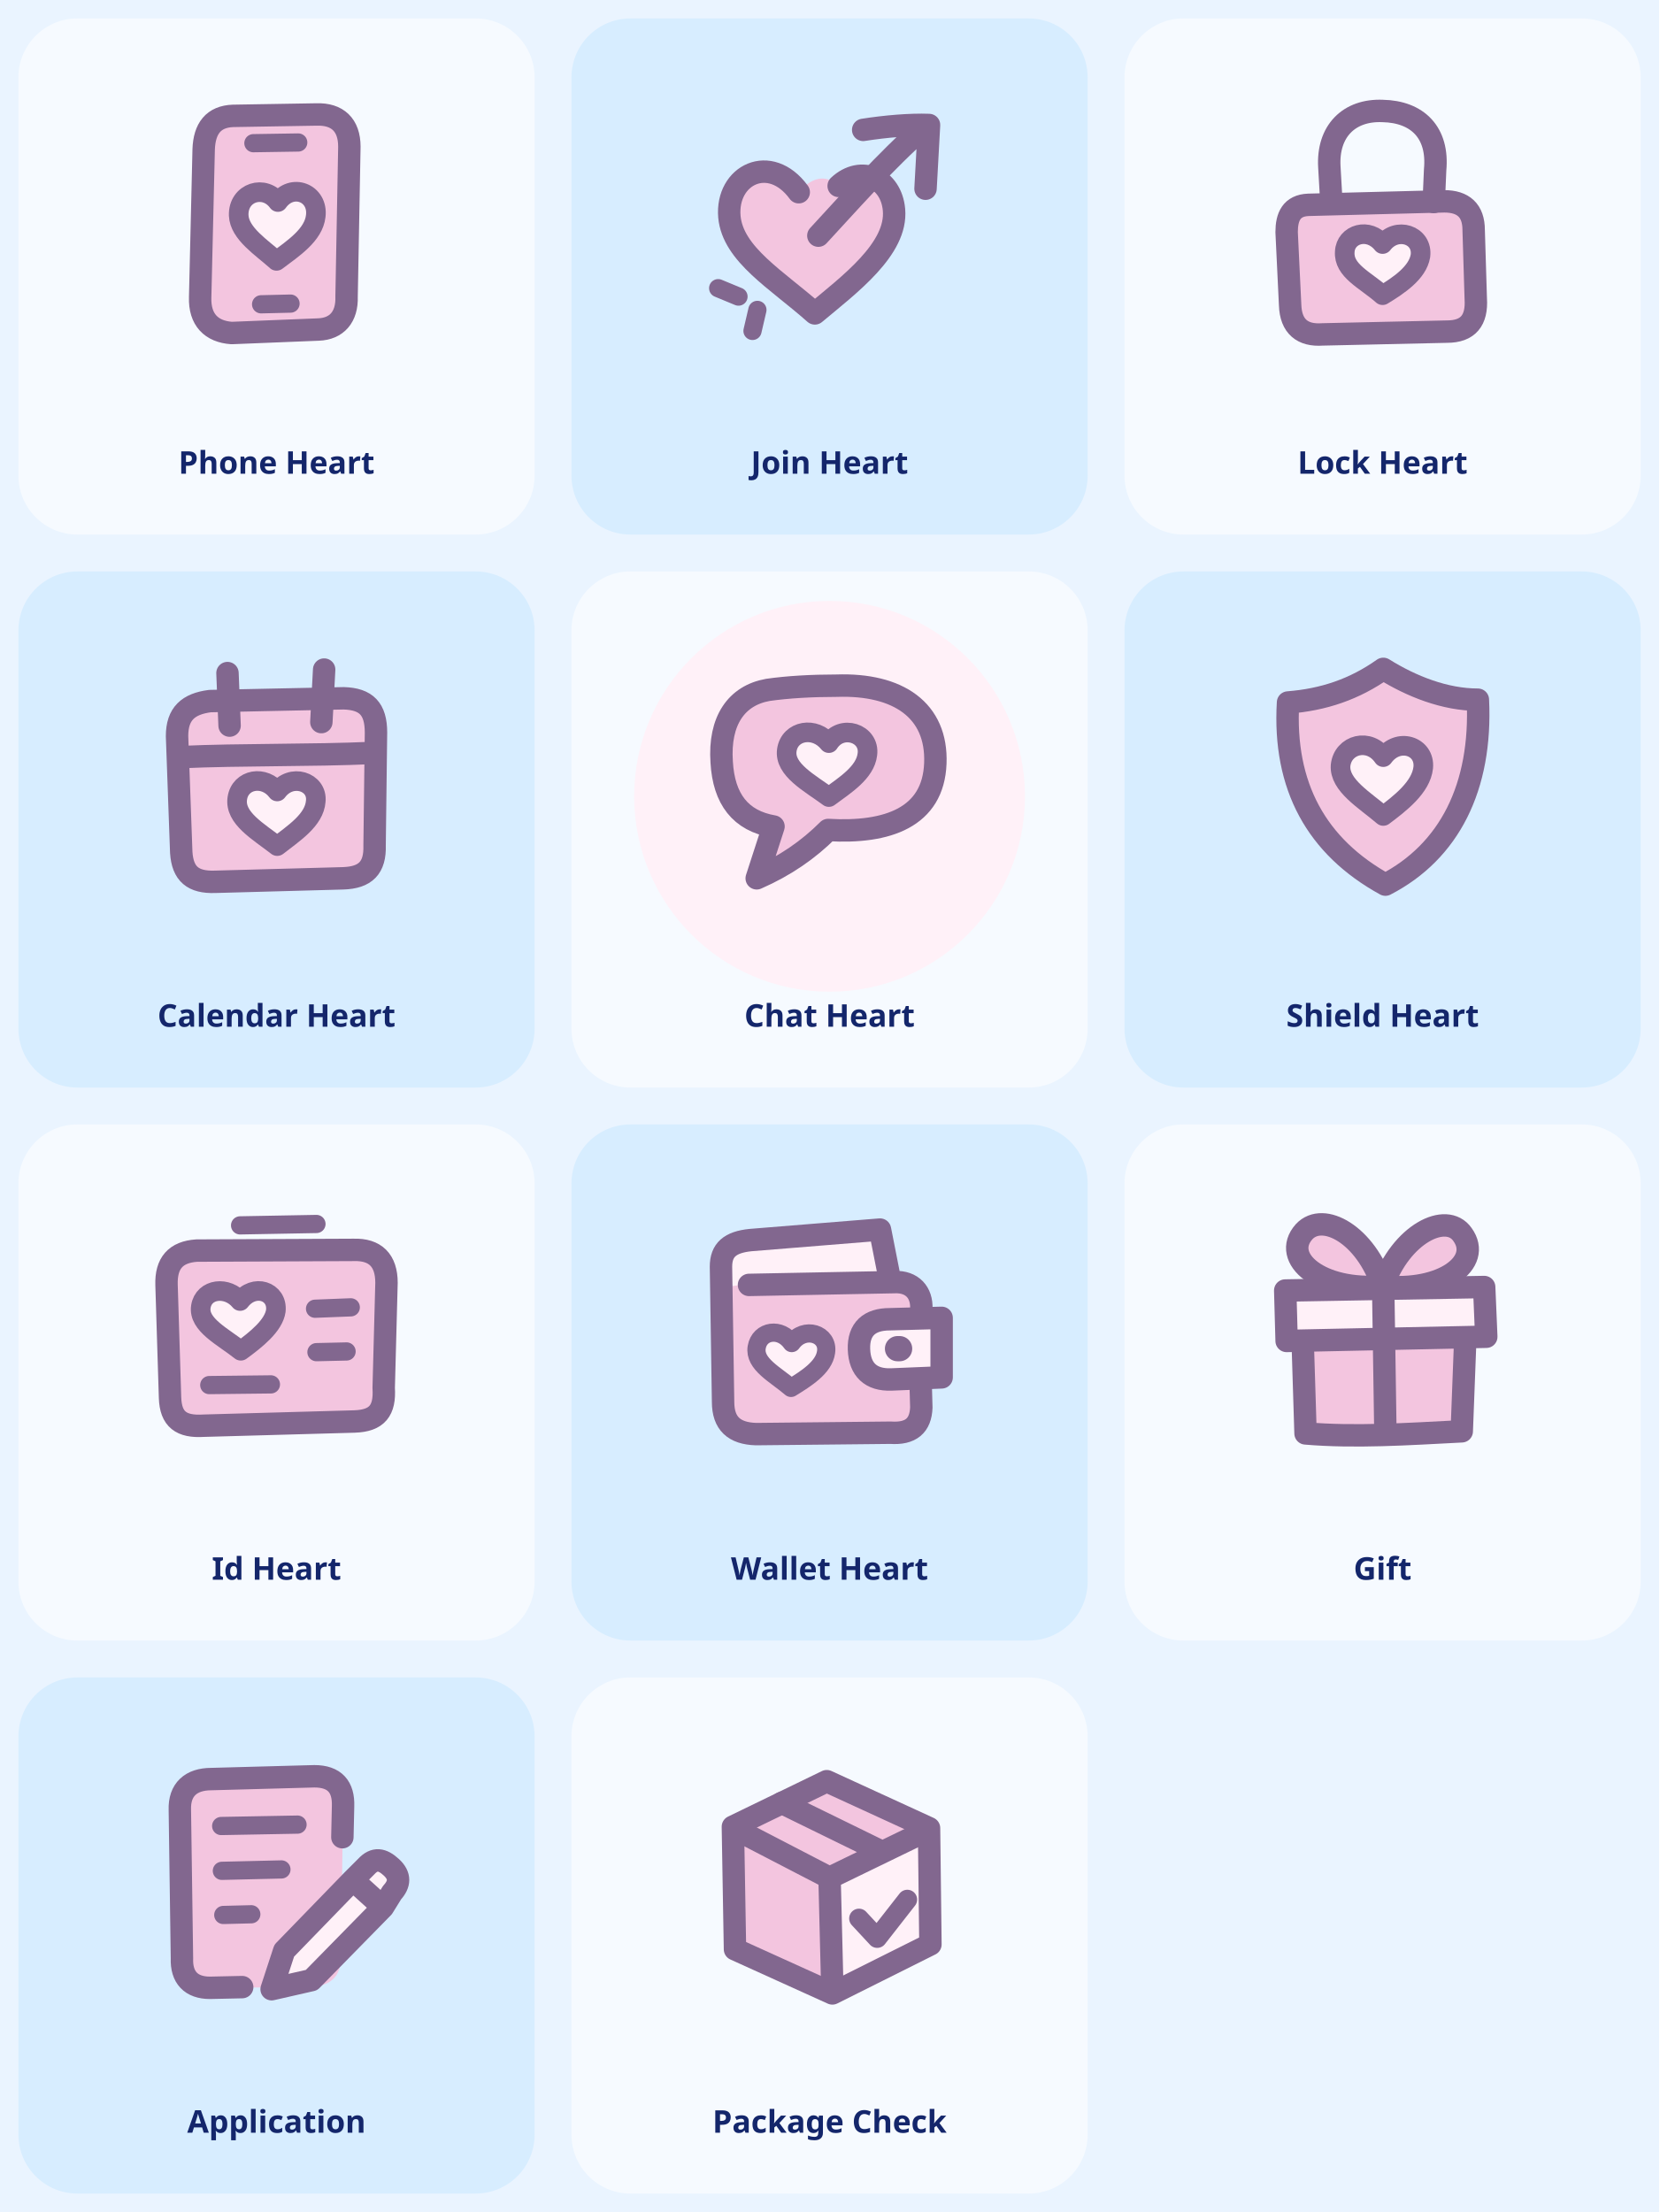
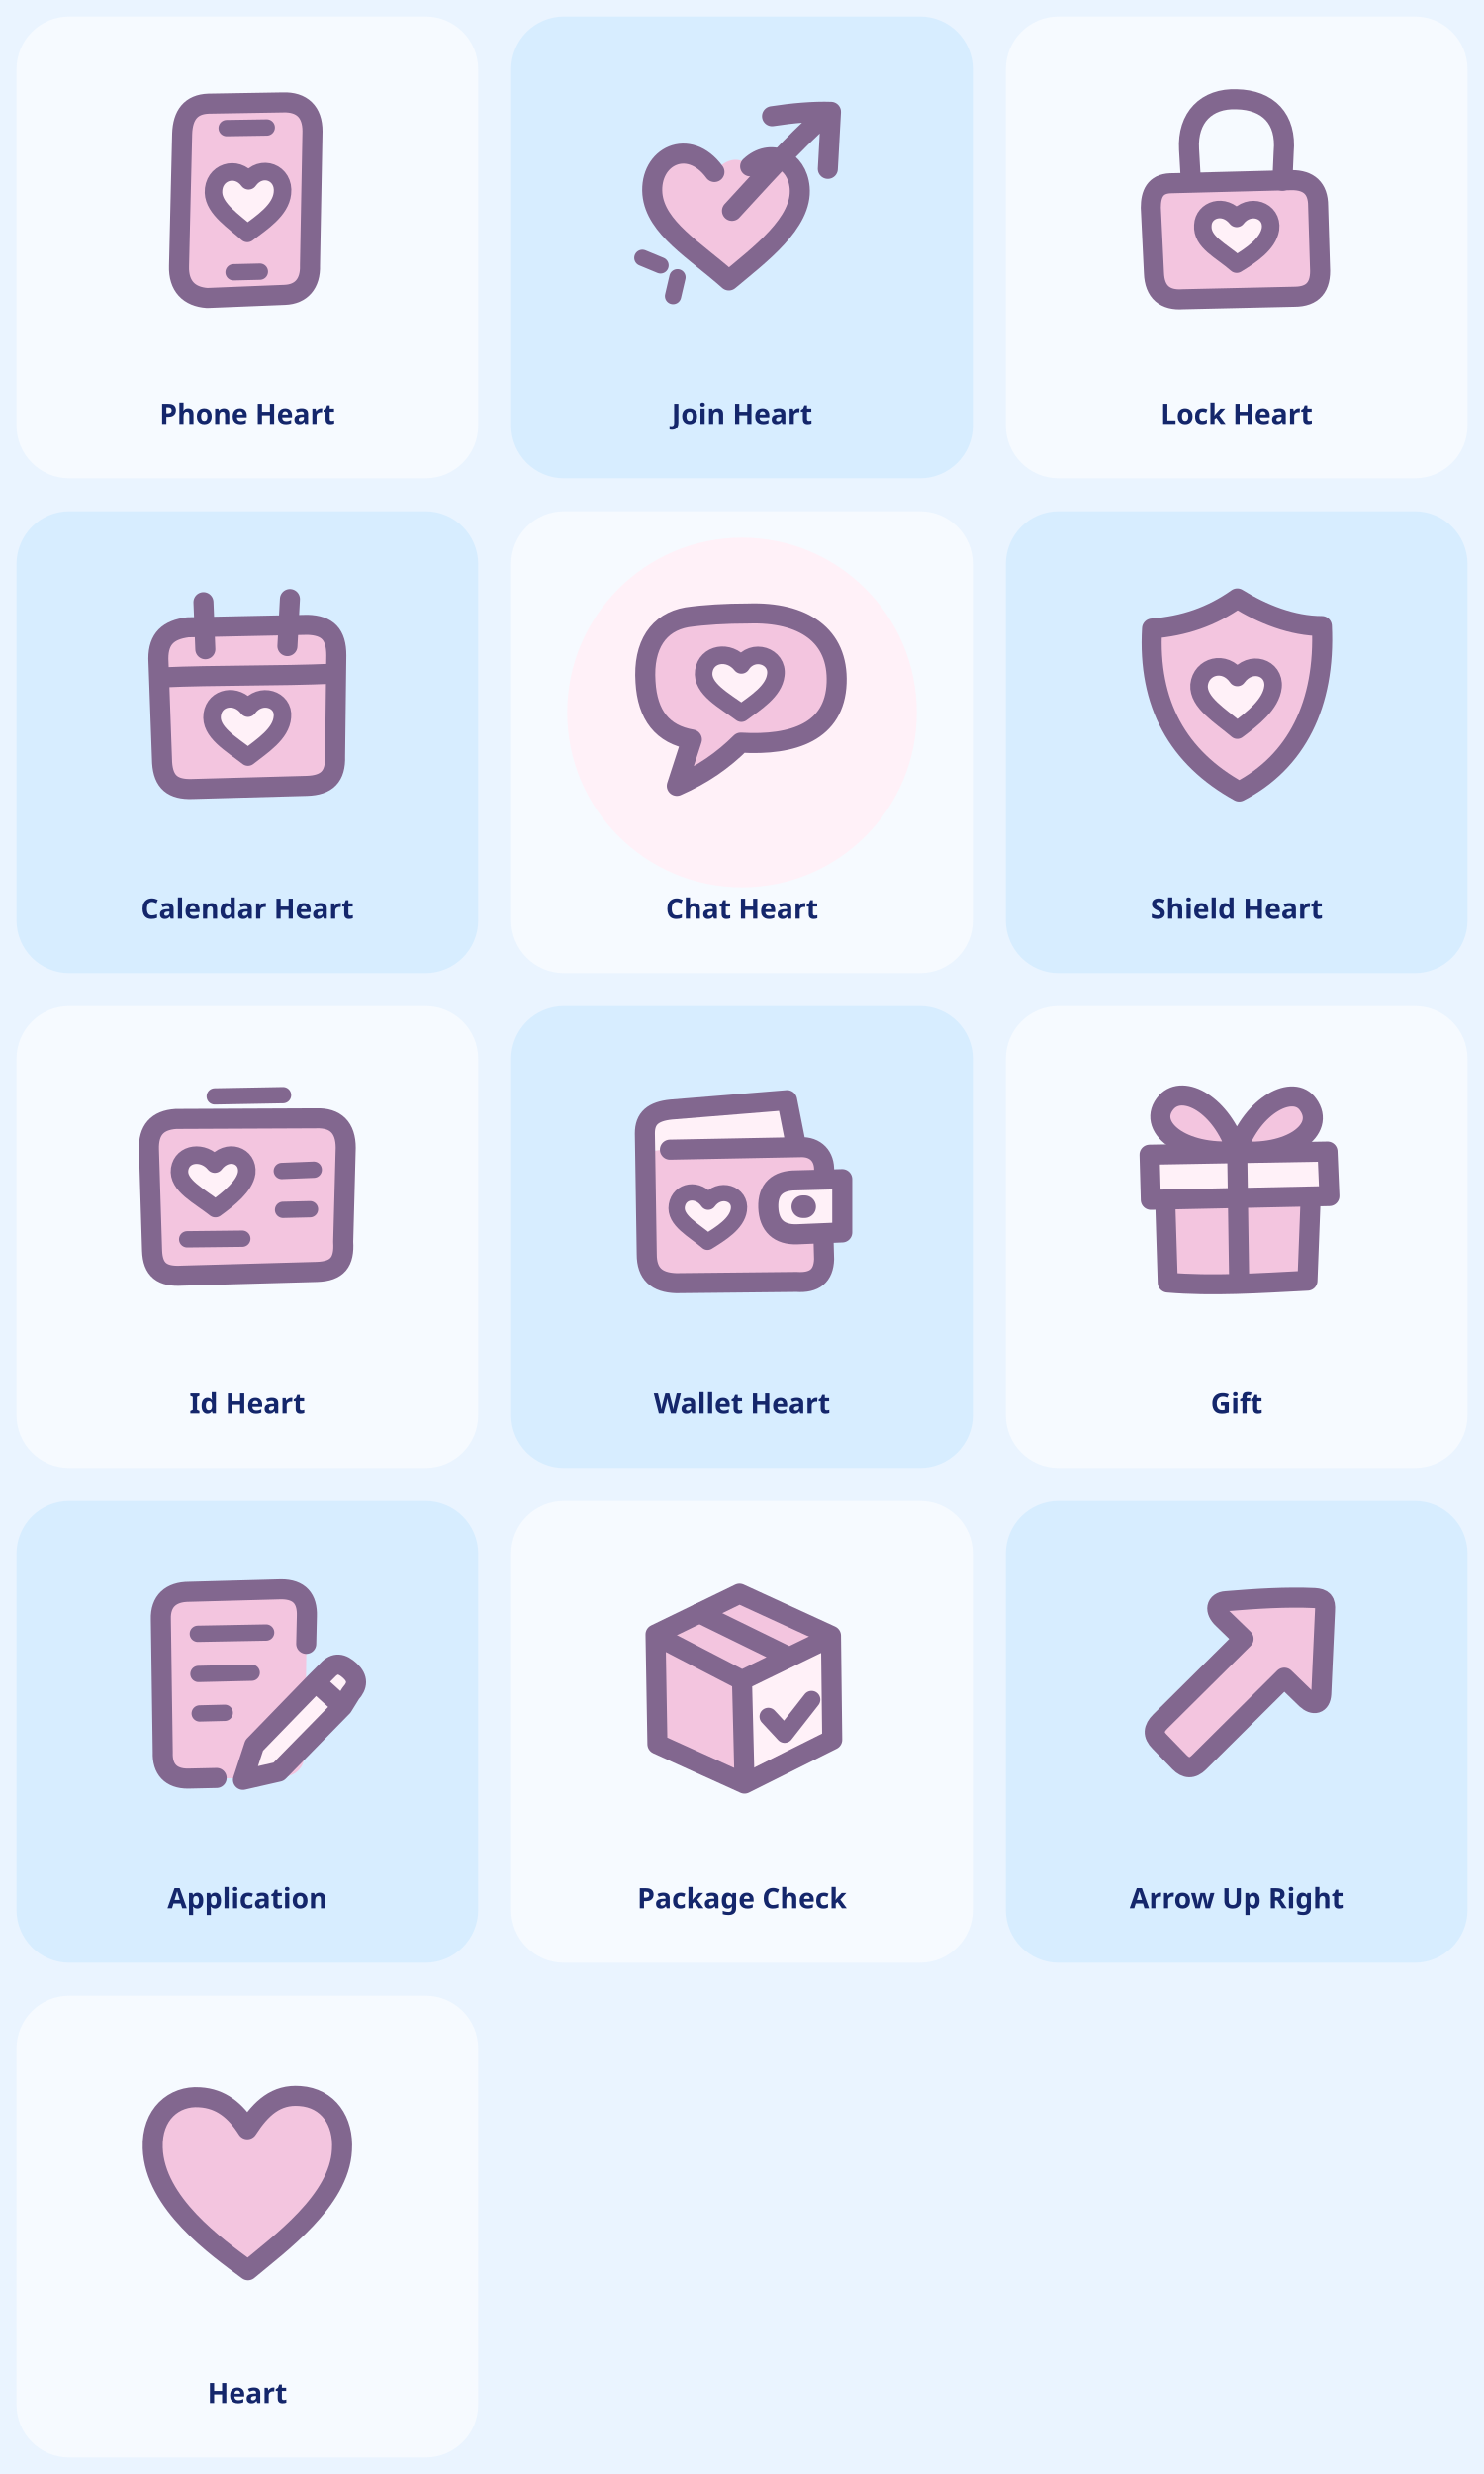
- <svg xmlns="http://www.w3.org/2000/svg" viewBox="0 0 900 1200" width="900" height="1200" role="img" aria-label="Fresh Phones hand-drawn SVG icon collection">
-   <rect width="900" height="1200" fill="#eaf4ff" />
+ <svg xmlns="http://www.w3.org/2000/svg" viewBox="0 0 900 1500" width="900" height="1500" role="img" aria-label="Fresh Phones hand-drawn SVG icon collection">
+   <rect width="900" height="1500" fill="#eaf4ff" />
  <rect x="10" y="10" width="280" height="280" rx="32" fill="#f6faff" />
  <g transform="translate(74 45) scale(3.8)" color="#82678f">
    <g stroke="none" data-paint="fill">
      <path d="M13.8 4.7C11 4.8 9.7 6.5 9.6 9.5L9.1 30.6C9 33.8 10.7 35.5 13.6 35.7L26 35.2C28.6 35.1 30.1 33.4 30 30.5L30.4 9.1C30.4 6 28.7 4.4 25.7 4.5Z" fill="#f3c5df" />
    </g>
    <g fill="none" stroke="currentColor" stroke-width="3.2" stroke-linecap="round" stroke-linejoin="round" data-paint="outline">
      <path d="M13.8 4.7C11 4.8 9.7 6.5 9.6 9.5L9.1 30.6C9 33.8 10.7 35.5 13.6 35.7L26 35.2C28.6 35.1 30.1 33.4 30 30.5L30.4 9.1C30.4 6 28.7 4.4 25.7 4.5Z" />
      <path d="M16.7 8.6L23.1 8.5M17.8 31.6L22 31.5" stroke-width="2.6" />
      <path d="M20 25.4C17.9 23.5 14.7 21.5 14.6 18.9C14.5 15.6 18.3 14.4 20.2 17C22.2 14.2 26 15.7 25.6 19C25.3 21.7 22.4 23.6 20 25.4Z" stroke-width="2.8" fill="#fff1f8" />
    </g>
  </g>
  <text x="150" y="257" fill="#14266b" text-anchor="middle" font-family="system-ui, sans-serif" font-size="17" font-weight="650">Phone Heart</text>
  <rect x="310" y="10" width="280" height="280" rx="32" fill="#d7edff" />
  <g transform="translate(374 45) scale(3.8)" color="#82678f">
    <g stroke="none" data-paint="fill">
      <path d="M15.6 15.6C11.5 10 5.2 13.1 5.7 19.1C6.2 24.5 12.5 28.1 17.9 32.9C22.8 28.8 29.7 23.7 29.2 18.1C28.8 13.6 24.5 11.7 21.3 14.7C19.3 12.8 17.2 13.7 15.6 15.6Z" fill="#f3c5df" />
    </g>
    <g fill="none" stroke="currentColor" stroke-width="3.2" stroke-linecap="round" stroke-linejoin="round" data-paint="outline">
      <path d="M15.6 15.6C11.5 10 5.2 13.1 5.7 19.1C6.2 24.5 12.5 28.1 17.9 32.9C22.8 28.8 29.7 23.7 29.2 18.1C28.8 13.6 24.5 11.7 21.3 14.7" />
      <path d="M18.4 21.8C22.4 17.5 27.8 11.3 33.6 6.2M24.8 6.7C28 6.2 31.5 5.9 34.2 6L33.7 15.1" />
      <path d="M4.1 29.3L7 30.5M9 35.4L9.7 32.4" stroke-width="2.6" />
    </g>
  </g>
  <text x="450" y="257" fill="#14266b" text-anchor="middle" font-family="system-ui, sans-serif" font-size="17" font-weight="650">Join Heart</text>
  <rect x="610" y="10" width="280" height="280" rx="32" fill="#f6faff" />
  <g transform="translate(674 45) scale(3.8)" color="#82678f">
    <g stroke="none" data-paint="fill">
      <path d="M9.4 17.4C7 17.5 6.3 19.1 6.3 21.3L6.8 31.7C6.9 34.8 8.6 36.1 11.4 35.9L29.2 35.5C32.2 35.5 33.5 33.9 33.3 30.8L33 21C33 18.2 31.5 16.9 28.8 16.9Z" fill="#f3c5df" />
    </g>
    <g fill="none" stroke="currentColor" stroke-width="3.2" stroke-linecap="round" stroke-linejoin="round" data-paint="outline">
      <path d="M12.7 17.2L12.4 12C12.1 6.9 15.2 3.8 20 4C25 4.1 28 7.1 27.5 12.4L27.3 17" />
      <path d="M9.4 17.4C7 17.5 6.3 19.1 6.3 21.3L6.8 31.7C6.9 34.8 8.6 36.1 11.4 35.9L29.2 35.5C32.2 35.5 33.5 33.9 33.3 30.8L33 21C33 18.2 31.5 16.9 28.8 16.9Z" />
      <path d="M20 30.3C17.5 28.1 14.4 26.8 14.6 24.1C14.7 21.6 18 20.5 20 23C22 20.4 25.8 21.7 25.4 24.7C25 27.1 22.3 28.9 20 30.3Z" stroke-width="2.8" fill="#fff1f8" />
    </g>
  </g>
  <text x="750" y="257" fill="#14266b" text-anchor="middle" font-family="system-ui, sans-serif" font-size="17" font-weight="650">Lock Heart</text>
  <rect x="10" y="310" width="280" height="280" rx="32" fill="#d7edff" />
  <g transform="translate(74 345) scale(3.8)" color="#82678f">
    <g stroke="none" data-paint="fill">
      <path d="M10.5 9.3C7.4 9.7 5.8 11.1 5.8 14.3L6.4 30.9C6.6 34 8.1 35.2 11.2 35.1L29.5 34.6C32.7 34.5 34.1 33.1 34 29.9L34.2 13.8C34.2 10.4 32.8 9 29.6 8.9Z" fill="#f3c5df" />
    </g>
    <g fill="none" stroke="currentColor" stroke-width="3.2" stroke-linecap="round" stroke-linejoin="round" data-paint="outline">
      <path d="M10.5 9.3C7.4 9.7 5.8 11.1 5.8 14.3L6.4 30.9C6.6 34 8.1 35.2 11.2 35.1L29.5 34.6C32.7 34.5 34.1 33.1 34 29.9L34.2 13.8C34.2 10.4 32.8 9 29.6 8.9Z" />
      <path d="M13 5.3L13.3 12.8M26.8 4.8L26.4 12.3M6.2 17.3C15.2 16.9 24.7 17.1 33.8 16.7" />
      <path d="M20.1 30C17.4 27.9 14 26 14.4 23.2C14.8 20.4 18.3 19.8 20.1 22.2C22.1 19.5 25.9 20.8 25.6 23.6C25.4 26.3 22.4 28.2 20.1 30Z" stroke-width="2.8" fill="#fff1f8" />
    </g>
  </g>
  <text x="150" y="557" fill="#14266b" text-anchor="middle" font-family="system-ui, sans-serif" font-size="17" font-weight="650">Calendar Heart</text>
  <rect x="310" y="310" width="280" height="280" rx="32" fill="#f6faff" />
  <circle cx="450" cy="432" r="106" fill="#fff1f8" />
  <g transform="translate(374 345) scale(3.8)" color="#82678f">
    <g stroke="none" data-paint="fill">
      <path d="M11.2 7.7C6.7 8.5 4.2 12.1 4.6 18C4.9 23.3 7.3 26.4 12 27.2L9.6 34.6C13.7 32.8 17 30.5 19.8 27.7C28.3 28.2 34.8 25.9 35.1 18.2C35.4 10.6 29.8 6.8 21 7.1C17.4 7.1 14 7.3 11.2 7.7Z" fill="#f3c5df" />
    </g>
    <g fill="none" stroke="currentColor" stroke-width="3.2" stroke-linecap="round" stroke-linejoin="round" data-paint="outline">
      <path d="M11.2 7.7C6.7 8.5 4.2 12.1 4.6 18C4.9 23.3 7.3 26.4 12 27.2L9.6 34.6C13.7 32.8 17 30.5 19.8 27.7C28.3 28.2 34.8 25.9 35.1 18.2C35.4 10.6 29.8 6.8 21 7.1C17.4 7.1 14 7.3 11.2 7.7Z" />
      <path d="M19.9 23C17.2 21 13.5 19.1 13.9 16.3C14.3 13.5 17.9 12.8 19.9 15.3C21.7 12.5 25.8 13.9 25.4 16.9C25.1 19.5 22.2 21.3 19.9 23Z" stroke-width="2.8" fill="#fff1f8" />
    </g>
  </g>
  <text x="450" y="557" fill="#14266b" text-anchor="middle" font-family="system-ui, sans-serif" font-size="17" font-weight="650">Chat Heart</text>
  <rect x="610" y="310" width="280" height="280" rx="32" fill="#d7edff" />
  <g transform="translate(674 345) scale(3.8)" color="#82678f">
    <g stroke="none" data-paint="fill">
      <path d="M20.1 4.7C16 7.6 11.6 9.1 6.5 9.5C5.8 21.5 10.6 30.1 20.4 35.5C29.5 30.8 34.2 21.6 33.6 9.1C28.9 9.1 24.1 7.2 20.1 4.7Z" fill="#f3c5df" />
    </g>
    <g fill="none" stroke="currentColor" stroke-width="3.2" stroke-linecap="round" stroke-linejoin="round" data-paint="outline">
      <path d="M20.1 4.7C16 7.6 11.6 9.1 6.5 9.5C5.8 21.5 10.6 30.1 20.4 35.5C29.5 30.8 34.2 21.6 33.6 9.1C28.9 9.1 24.1 7.2 20.1 4.7Z" />
      <path d="M20.1 25.7C17.4 23.4 13.8 21.3 14 18.5C14.3 15.5 18.1 14.4 20.1 17.3C22.2 14.4 26.1 15.7 25.8 18.8C25.5 21.6 22.5 23.9 20.1 25.7Z" stroke-width="2.8" fill="#fff1f8" />
    </g>
  </g>
  <text x="750" y="557" fill="#14266b" text-anchor="middle" font-family="system-ui, sans-serif" font-size="17" font-weight="650">Shield Heart</text>
  <rect x="10" y="610" width="280" height="280" rx="32" fill="#f6faff" />
  <g transform="translate(74 645) scale(3.8)" color="#82678f">
    <g stroke="none" data-paint="fill">
      <path d="M8.6 8.8C5.6 9 4.2 10.6 4.3 13.7L4.8 29.8C4.9 32.9 6.4 34 9.6 33.8L31.1 33.2C34.4 33.1 35.5 31.6 35.3 28.4L35.7 13.4C35.7 10.2 34.1 8.6 31 8.7Z" fill="#f3c5df" />
    </g>
    <g fill="none" stroke="currentColor" stroke-width="3.2" stroke-linecap="round" stroke-linejoin="round" data-paint="outline">
      <path d="M8.6 8.8C5.6 9 4.2 10.6 4.3 13.7L4.8 29.8C4.9 32.9 6.4 34 9.6 33.8L31.1 33.2C34.4 33.1 35.5 31.6 35.3 28.4L35.7 13.4C35.7 10.2 34.1 8.6 31 8.7Z" />
      <path d="M14.8 5.2L25.7 5M25.5 17.1L30.6 16.9M25.7 23.3L30 23.2M10.4 28L19.2 27.9" stroke-width="2.6" />
      <path d="M14.9 23.1C12.4 21.1 8.8 19.4 9.2 16.8C9.6 14.2 13 13.8 14.8 16C16.8 13.4 20.2 14.6 19.9 17.4C19.6 19.5 17.1 21.5 14.9 23.1Z" stroke-width="2.8" fill="#fff1f8" />
    </g>
  </g>
  <text x="150" y="857" fill="#14266b" text-anchor="middle" font-family="system-ui, sans-serif" font-size="17" font-weight="650">Id Heart</text>
  <rect x="310" y="610" width="280" height="280" rx="32" fill="#d7edff" />
  <g transform="translate(374 645) scale(3.8)" color="#82678f">
    <g stroke="none" data-paint="fill">
      <path d="M4.5 11.1C4.5 8.7 5.8 7.6 8.7 7.3L27.2 5.8L28.6 13.7L7.4 15.8Z" fill="#fff1f8" />
      <path d="M8.5 13.7L29.3 13.3C31.8 13.2 33.2 14.8 33.1 17.1L33.1 31.2C33 33.8 31.6 35 28.7 34.8L9.5 35C6.4 34.9 4.8 33.5 4.8 30.4L4.5 15.1C4.5 14.1 5.9 13.7 8.5 13.7Z" fill="#f3c5df" />
    </g>
    <g fill="none" stroke="currentColor" stroke-width="3.2" stroke-linecap="round" stroke-linejoin="round" data-paint="outline">
      <path d="M8.5 13.7L29.3 13.3C31.8 13.2 33.2 14.8 33.1 17.1M33 27.6L33.1 31.2C33 33.8 31.6 35 28.7 34.8L9.5 35C6.4 34.9 4.8 33.5 4.8 30.4L4.5 11.1C4.5 8.7 5.8 7.6 8.7 7.3L27.2 5.8L28.6 12.9" />
      <path d="M36 18.4L28.6 18.6C25.7 18.6 24.1 20 24.2 22.9C24.3 25.8 25.9 27.3 28.8 27.2L36 26.9Z" fill="#fff1f8" />
      <path d="M29.7 22.8L30 22.8" stroke-width="3.6" />
      <path d="M14.5 28.4C12.3 26.5 9.2 25 9.6 22.6C10 20.2 13 19.7 14.6 22C16.4 19.5 19.9 20.7 19.5 23.3C19.2 25.5 16.6 27.1 14.5 28.4Z" stroke-width="2.6" fill="#fff1f8" />
    </g>
  </g>
  <text x="450" y="857" fill="#14266b" text-anchor="middle" font-family="system-ui, sans-serif" font-size="17" font-weight="650">Wallet Heart</text>
  <rect x="610" y="610" width="280" height="280" rx="32" fill="#f6faff" />
  <g transform="translate(674 645) scale(3.8)" color="#82678f">
    <g stroke="none" data-paint="fill">
      <path d="M8.6 21.5L31.8 21.1L31.3 34.6C23.5 35 16.1 35.5 9 34.9Z" fill="#f3c5df" />
      <path d="M6.1 14.5L34.5 14L34.8 21.1L6.3 21.7Z" fill="#fff1f8" />
    </g>
    <g fill="none" stroke="currentColor" stroke-width="3.2" stroke-linecap="round" stroke-linejoin="round" data-paint="outline">
      <path d="M20 13.9C17.6 6.5 11.5 3.2 8.8 6.1C5.4 9.9 11.2 14.7 20 13.9ZM20 13.9C22.6 6.4 29.1 3.2 31.4 6.5C34.3 10.5 28.5 14.8 20 13.9Z" fill="#f3c5df" />
      <path d="M6.1 14.5L34.5 14L34.8 21.1L6.3 21.7ZM8.6 22L9 34.9C16.1 35.5 23.5 35 31.3 34.6L31.8 21.5M20.1 15L20.4 34.8" />
    </g>
  </g>
  <text x="750" y="857" fill="#14266b" text-anchor="middle" font-family="system-ui, sans-serif" font-size="17" font-weight="650">Gift</text>
  <rect x="10" y="910" width="280" height="280" rx="32" fill="#d7edff" />
  <g transform="translate(74 945) scale(3.8)" color="#82678f">
    <g stroke="none" data-paint="fill">
      <path d="M10.7 5.3L25.4 4.9C28.3 4.9 29.6 6.4 29.5 9.2L29.2 30.7C29.2 33.5 27.7 34.9 24.6 35L10.5 35.1C7.8 35.1 6.4 33.6 6.5 30.9L6.2 9.7C6.1 6.8 7.8 5.3 10.7 5.3Z" fill="#f3c5df" />
    </g>
    <g fill="none" stroke="currentColor" stroke-width="3.2" stroke-linecap="round" stroke-linejoin="round" data-paint="outline">
      <path d="M15.1 35L10.5 35.1C7.8 35.1 6.4 33.6 6.5 30.9L6.2 9.7C6.1 6.8 7.8 5.3 10.7 5.3L25.4 4.9C28.3 4.9 29.6 6.4 29.5 9.2L29.4 13.6" />
      <path d="M12.1 12L23 11.8M12.2 18.4L20.7 18.2M12.4 24.7L16.4 24.6" stroke-width="2.6" />
      <path d="M21.1 29.8L30.9 19.7L35.2 23.6L25 34L19.3 35.3ZM30.9 19.7L32.8 17.8C34 16.5 35.1 16.7 36.4 17.9C37.7 19.1 37.6 20.3 36.5 21.5L35.2 23.6" fill="#fff1f8" />
    </g>
  </g>
  <text x="150" y="1157" fill="#14266b" text-anchor="middle" font-family="system-ui, sans-serif" font-size="17" font-weight="650">Application</text>
  <rect x="310" y="910" width="280" height="280" rx="32" fill="#f6faff" />
  <g transform="translate(374 945) scale(3.8)" color="#82678f">
    <g stroke="none" data-paint="fill">
      <path d="M6.2 12.1L19.6 5.6L34.2 12.3L34.4 28.9L20.4 35.9L6.5 29.6Z" fill="#f3c5df" />
      <path d="M20 19.4L34.2 12.3L34.4 28.9L20.4 35.9Z" fill="#fff1f8" />
    </g>
    <g fill="none" stroke="currentColor" stroke-width="3.2" stroke-linecap="round" stroke-linejoin="round" data-paint="outline">
      <path d="M6.2 12.1L19.6 5.6L34.2 12.3L34.4 28.9L20.4 35.9L6.5 29.6Z" />
      <path d="M6.5 12.4L20 19.4L34 12.6M20 19.4L20.4 35.5M13.2 8.7L27.3 15.6" />
      <path d="M24.2 25.2L26.8 28L31.1 22.5" stroke-width="2.8" />
    </g>
  </g>
  <text x="450" y="1157" fill="#14266b" text-anchor="middle" font-family="system-ui, sans-serif" font-size="17" font-weight="650">Package Check</text>
+   <rect x="610" y="910" width="280" height="280" rx="32" fill="#d7edff" />
+   <g transform="translate(674 945) scale(3.8)" color="#82678f">
+     <g stroke="none" data-paint="fill">
+       <path d="M18.3 6.8C23.1 6.4 28 6.1 32.4 6.3C33.8 6.4 34.2 6.8 34.1 8.3L33.5 21.6C33.4 23.2 32.3 23.5 31.1 22.4L27.6 19L14 32.5C12.9 33.6 11.9 33.5 10.9 32.5L7.7 29.2C6.6 28.1 6.7 27.1 7.8 26L21.1 12.8L17.8 9.6C16.4 8.3 16.7 6.9 18.3 6.8Z" fill="#f3c5df" />
+     </g>
+     <g fill="none" stroke="currentColor" stroke-width="3.2" stroke-linecap="round" stroke-linejoin="round" data-paint="outline">
+       <path d="M18.3 6.8C23.1 6.4 28 6.1 32.4 6.3C33.8 6.4 34.2 6.8 34.1 8.3L33.5 21.6C33.4 23.2 32.3 23.5 31.1 22.4L27.6 19L14 32.5C12.9 33.6 11.9 33.5 10.9 32.5L7.7 29.2C6.6 28.1 6.7 27.1 7.8 26L21.1 12.8L17.8 9.6C16.4 8.3 16.7 6.9 18.3 6.8Z" />
+     </g>
+   </g>
+   <text x="750" y="1157" fill="#14266b" text-anchor="middle" font-family="system-ui, sans-serif" font-size="17" font-weight="650">Arrow Up Right</text>
+   <rect x="10" y="1210" width="280" height="280" rx="32" fill="#f6faff" />
+   <g transform="translate(74 1245) scale(3.8)" color="#82678f">
+     <g stroke="none" data-paint="fill">
+       <path d="M20.1 34.6C15.1 30.9 5.2 23.9 4.9 15.1C4.7 9.7 8.3 6.7 12.4 7C15.8 7.2 18.1 9.1 20 12.1C22.2 8.7 24.6 6.5 28.4 6.8C32.9 7.1 35.4 10.8 35.1 15.4C34.7 23.5 25.1 30.4 20.1 34.6Z" fill="#f3c5df" />
+     </g>
+     <g fill="none" stroke="currentColor" stroke-width="3.2" stroke-linecap="round" stroke-linejoin="round" data-paint="outline">
+       <path d="M20.1 34.6C15.1 30.9 5.2 23.9 4.9 15.1C4.7 9.7 8.3 6.7 12.4 7C15.8 7.2 18.1 9.1 20 12.1C22.2 8.7 24.6 6.5 28.4 6.8C32.9 7.1 35.4 10.8 35.1 15.4C34.7 23.5 25.1 30.4 20.1 34.6Z" />
+     </g>
+   </g>
+   <text x="150" y="1457" fill="#14266b" text-anchor="middle" font-family="system-ui, sans-serif" font-size="17" font-weight="650">Heart</text>
</svg>
